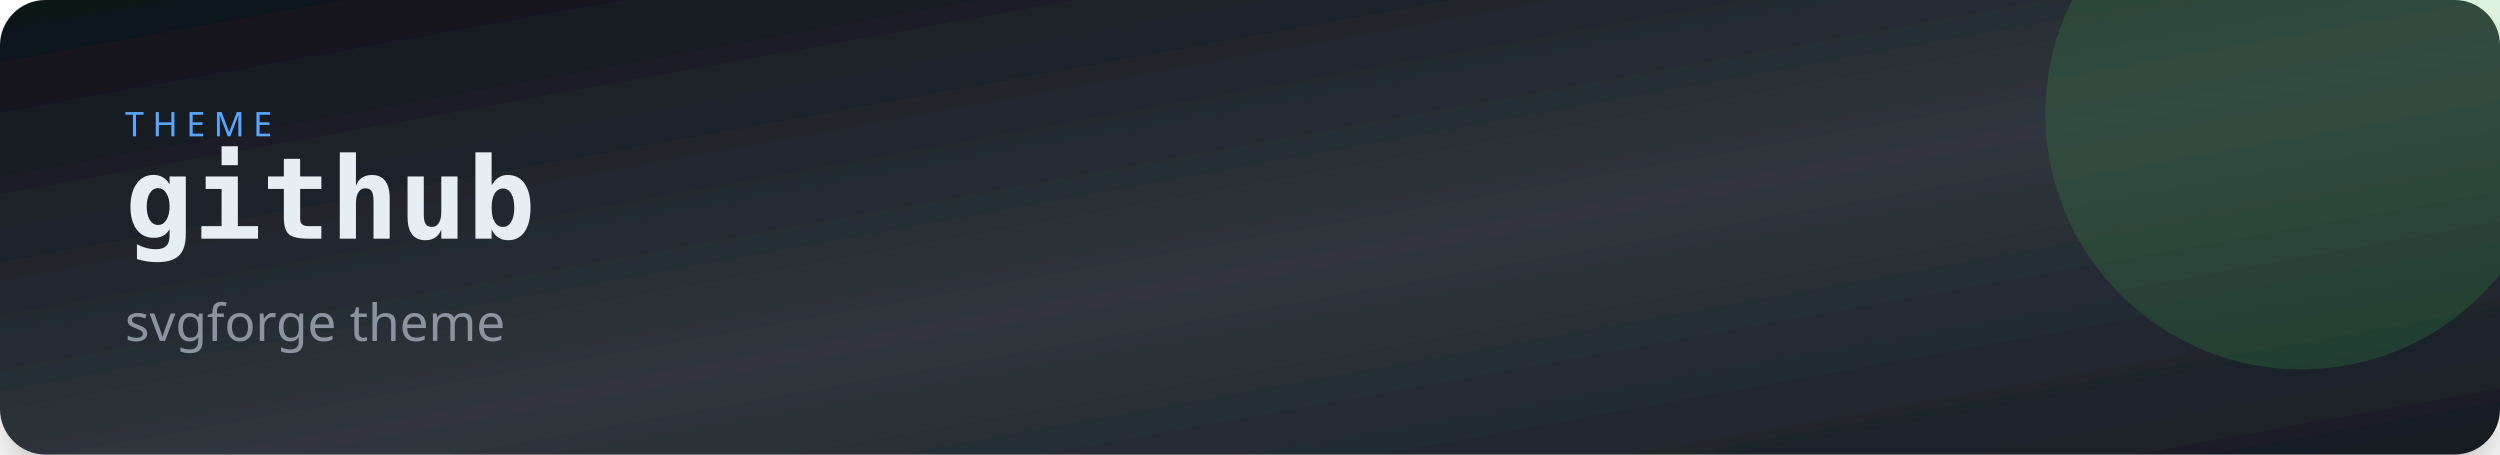
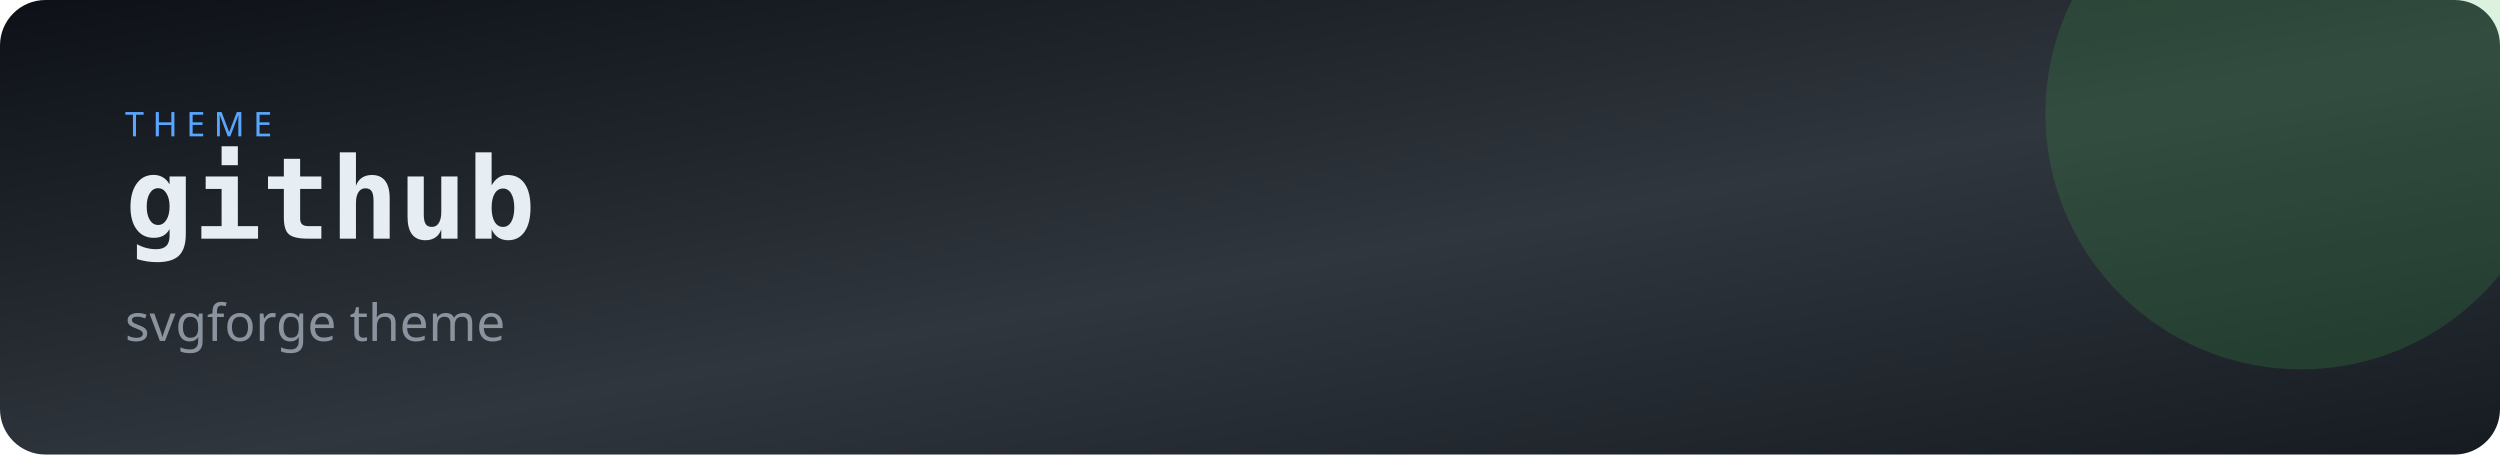
<svg xmlns="http://www.w3.org/2000/svg" width="880" height="160" viewBox="0 0 880 160" role="img" aria-label="github">
  <defs>
-     <filter id="shadow-github-b5c11be3" x="-8%" y="-8%" width="120%" height="130%">
-       <feDropShadow dx="0" dy="8" stdDeviation="10" flood-color="#000000" flood-opacity="0.28" />
-     </filter>
+     <linearGradient id="grad-githubgithub-b0cb1e1c" x1="0" y1="0" x2="1" y2="1">
+       <stop offset="0%" stop-color="#0d1117" />
+       <stop offset="55%" stop-color="#30363d" />
+       <stop offset="100%" stop-color="#161b22" />
+     </linearGradient>
  </defs>
-   <g filter="url(#shadow-github-b5c11be3)">
-     <defs>
-       <linearGradient id="grad-githubgithub-b0cb1e1c" x1="0" y1="0" x2="1" y2="1">
-         <stop offset="0%" stop-color="#0d1117" />
-         <stop offset="55%" stop-color="#30363d" />
-         <stop offset="100%" stop-color="#161b22" />
-       </linearGradient>
-     </defs>
-     <rect width="880" height="160" rx="16" fill="url(#grad-githubgithub-b0cb1e1c)" />
-     <circle cx="810" cy="40" r="90" fill="#3fb950" fill-opacity="0.18" />
-     <text x="44" y="48" fill="#58a6ff" font-family="ui-sans-serif, system-ui, sans-serif" font-size="12" letter-spacing="3">THEME</text>
-     <text x="44" y="84" fill="#e6edf3" font-family="ui-monospace, SFMono-Regular, Menlo, monospace" font-size="40" font-weight="700">github</text>
-     <text x="44" y="120" fill="#8b949e" font-family="ui-sans-serif, system-ui, sans-serif" font-size="18">svgforge theme</text>
-   </g>
+   <rect width="880" height="160" rx="16" fill="url(#grad-githubgithub-b0cb1e1c)" />
+   <circle cx="810" cy="40" r="90" fill="#3fb950" fill-opacity="0.18" />
+   <text x="44" y="48" fill="#58a6ff" font-family="ui-sans-serif, system-ui, sans-serif" font-size="12" letter-spacing="3">THEME</text>
+   <text x="44" y="84" fill="#e6edf3" font-family="ui-monospace, SFMono-Regular, Menlo, monospace" font-size="40" font-weight="700">github</text>
+   <text x="44" y="120" fill="#8b949e" font-family="ui-sans-serif, system-ui, sans-serif" font-size="18">svgforge theme</text>
</svg>
